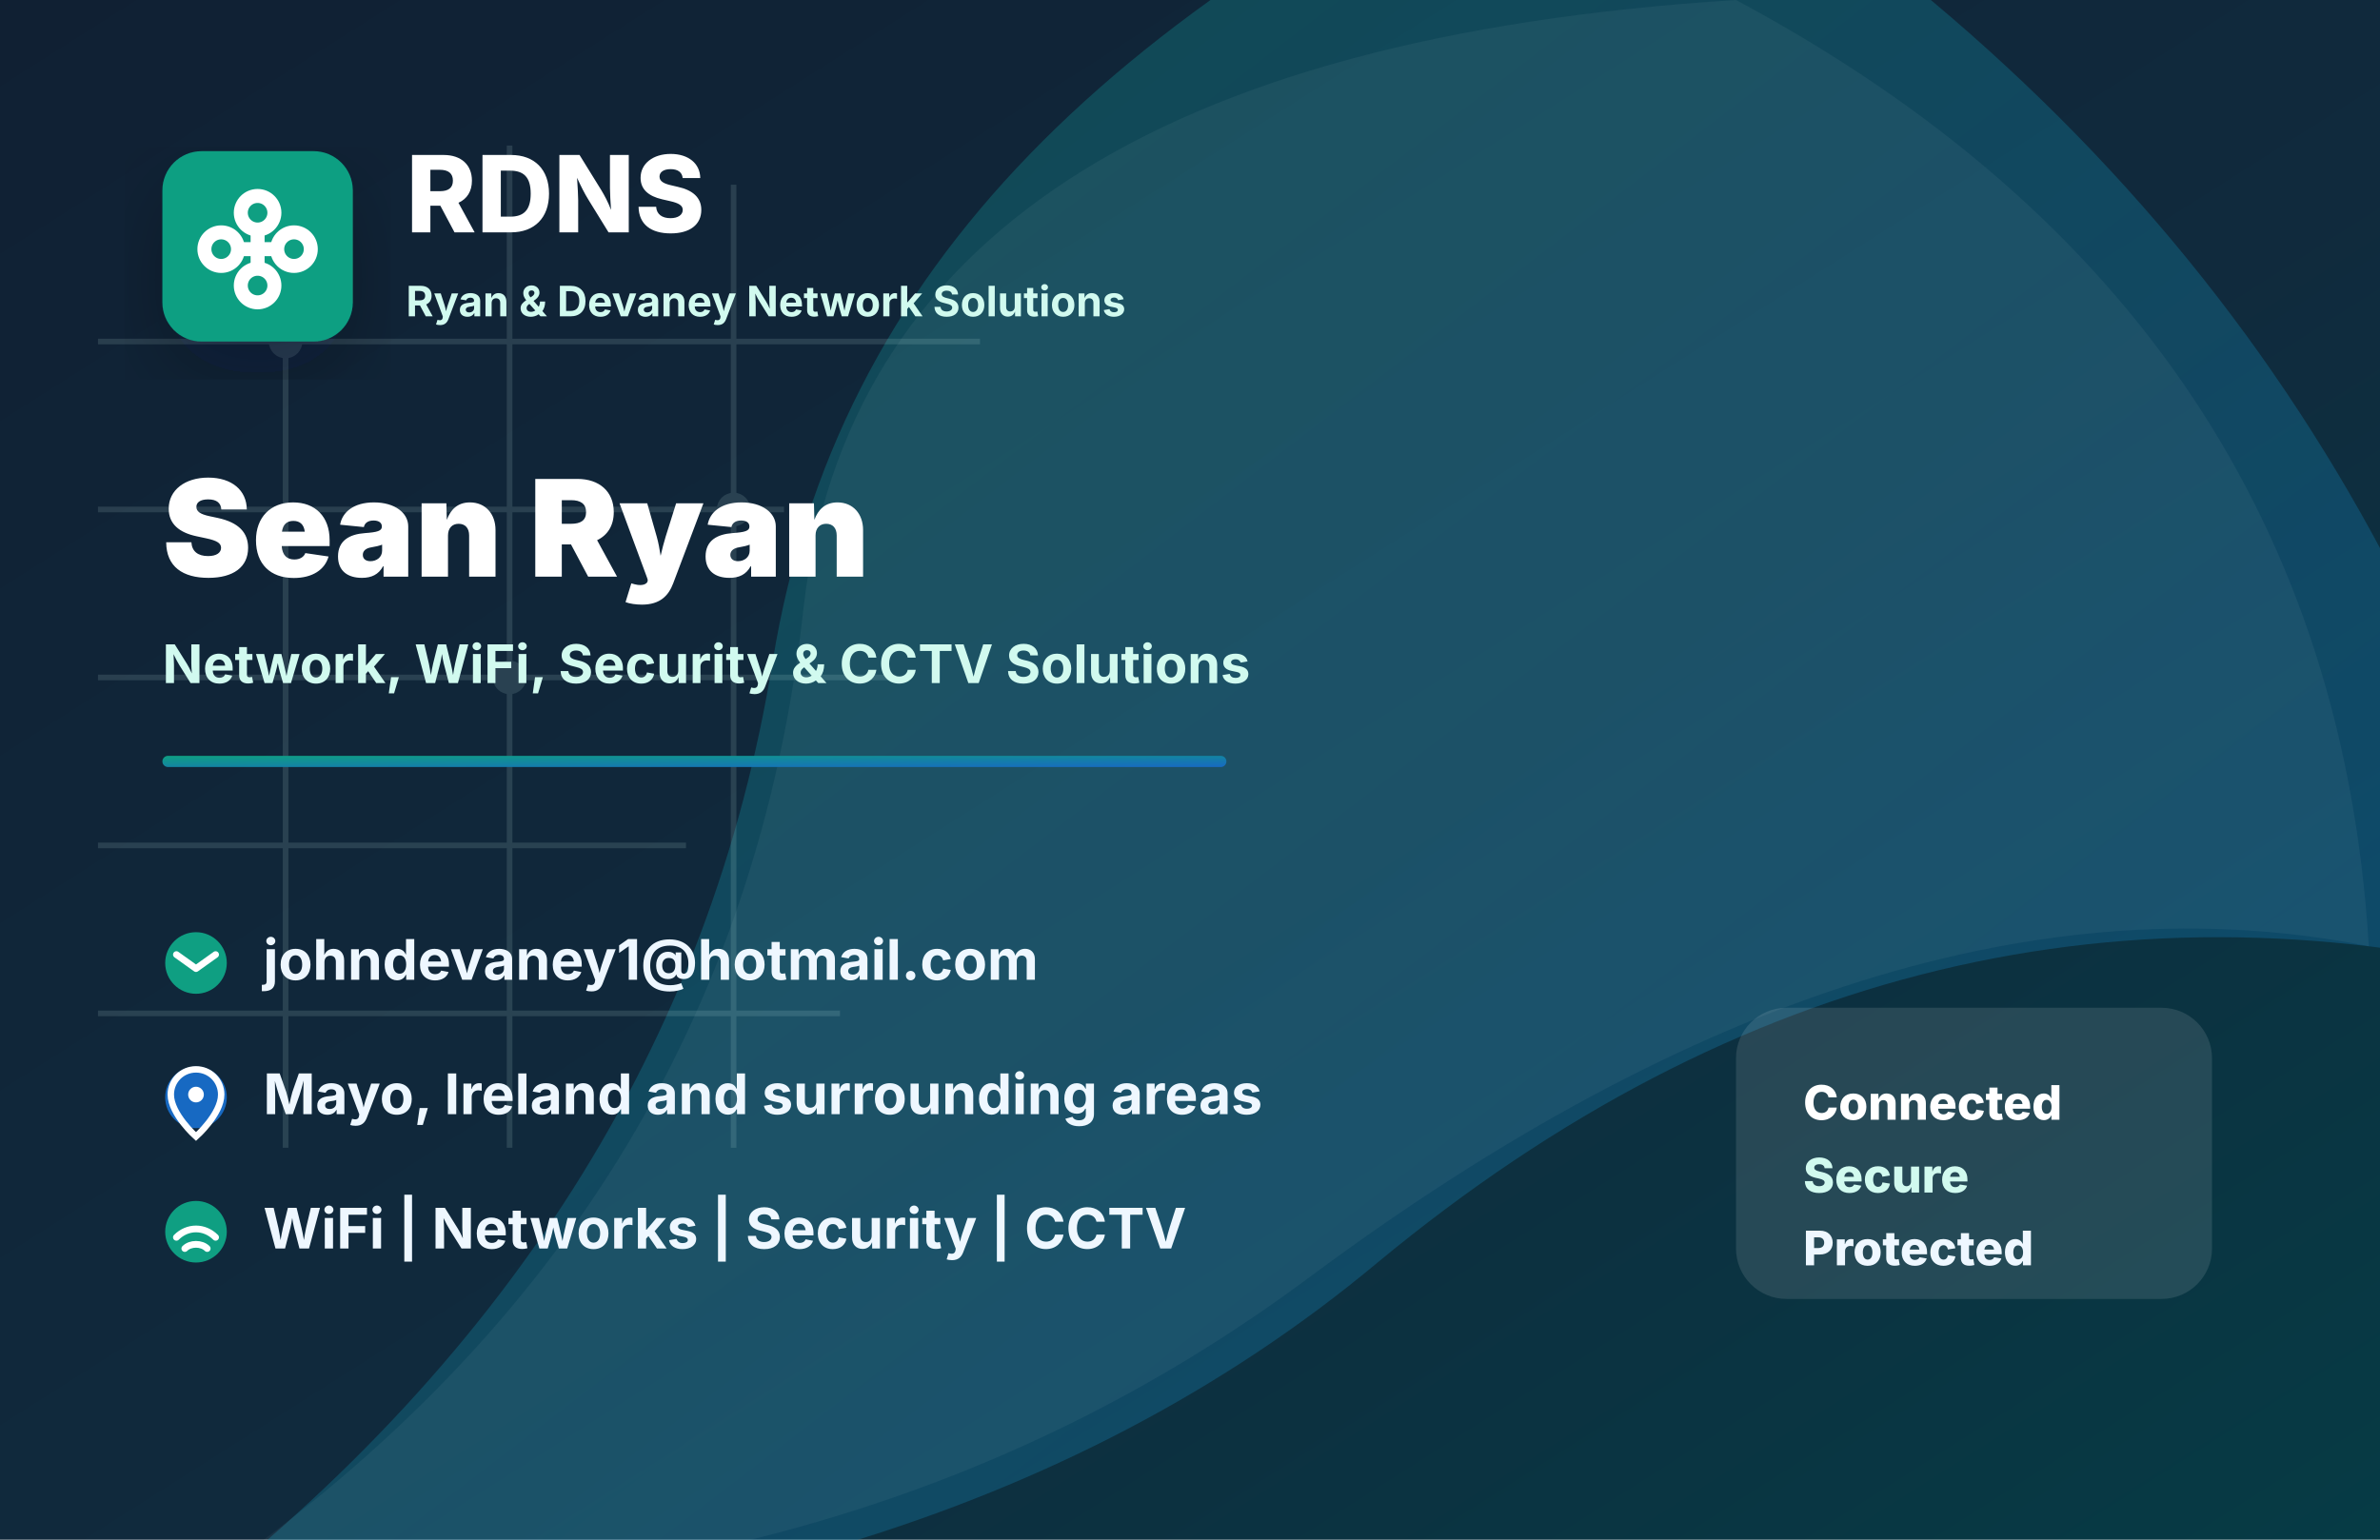
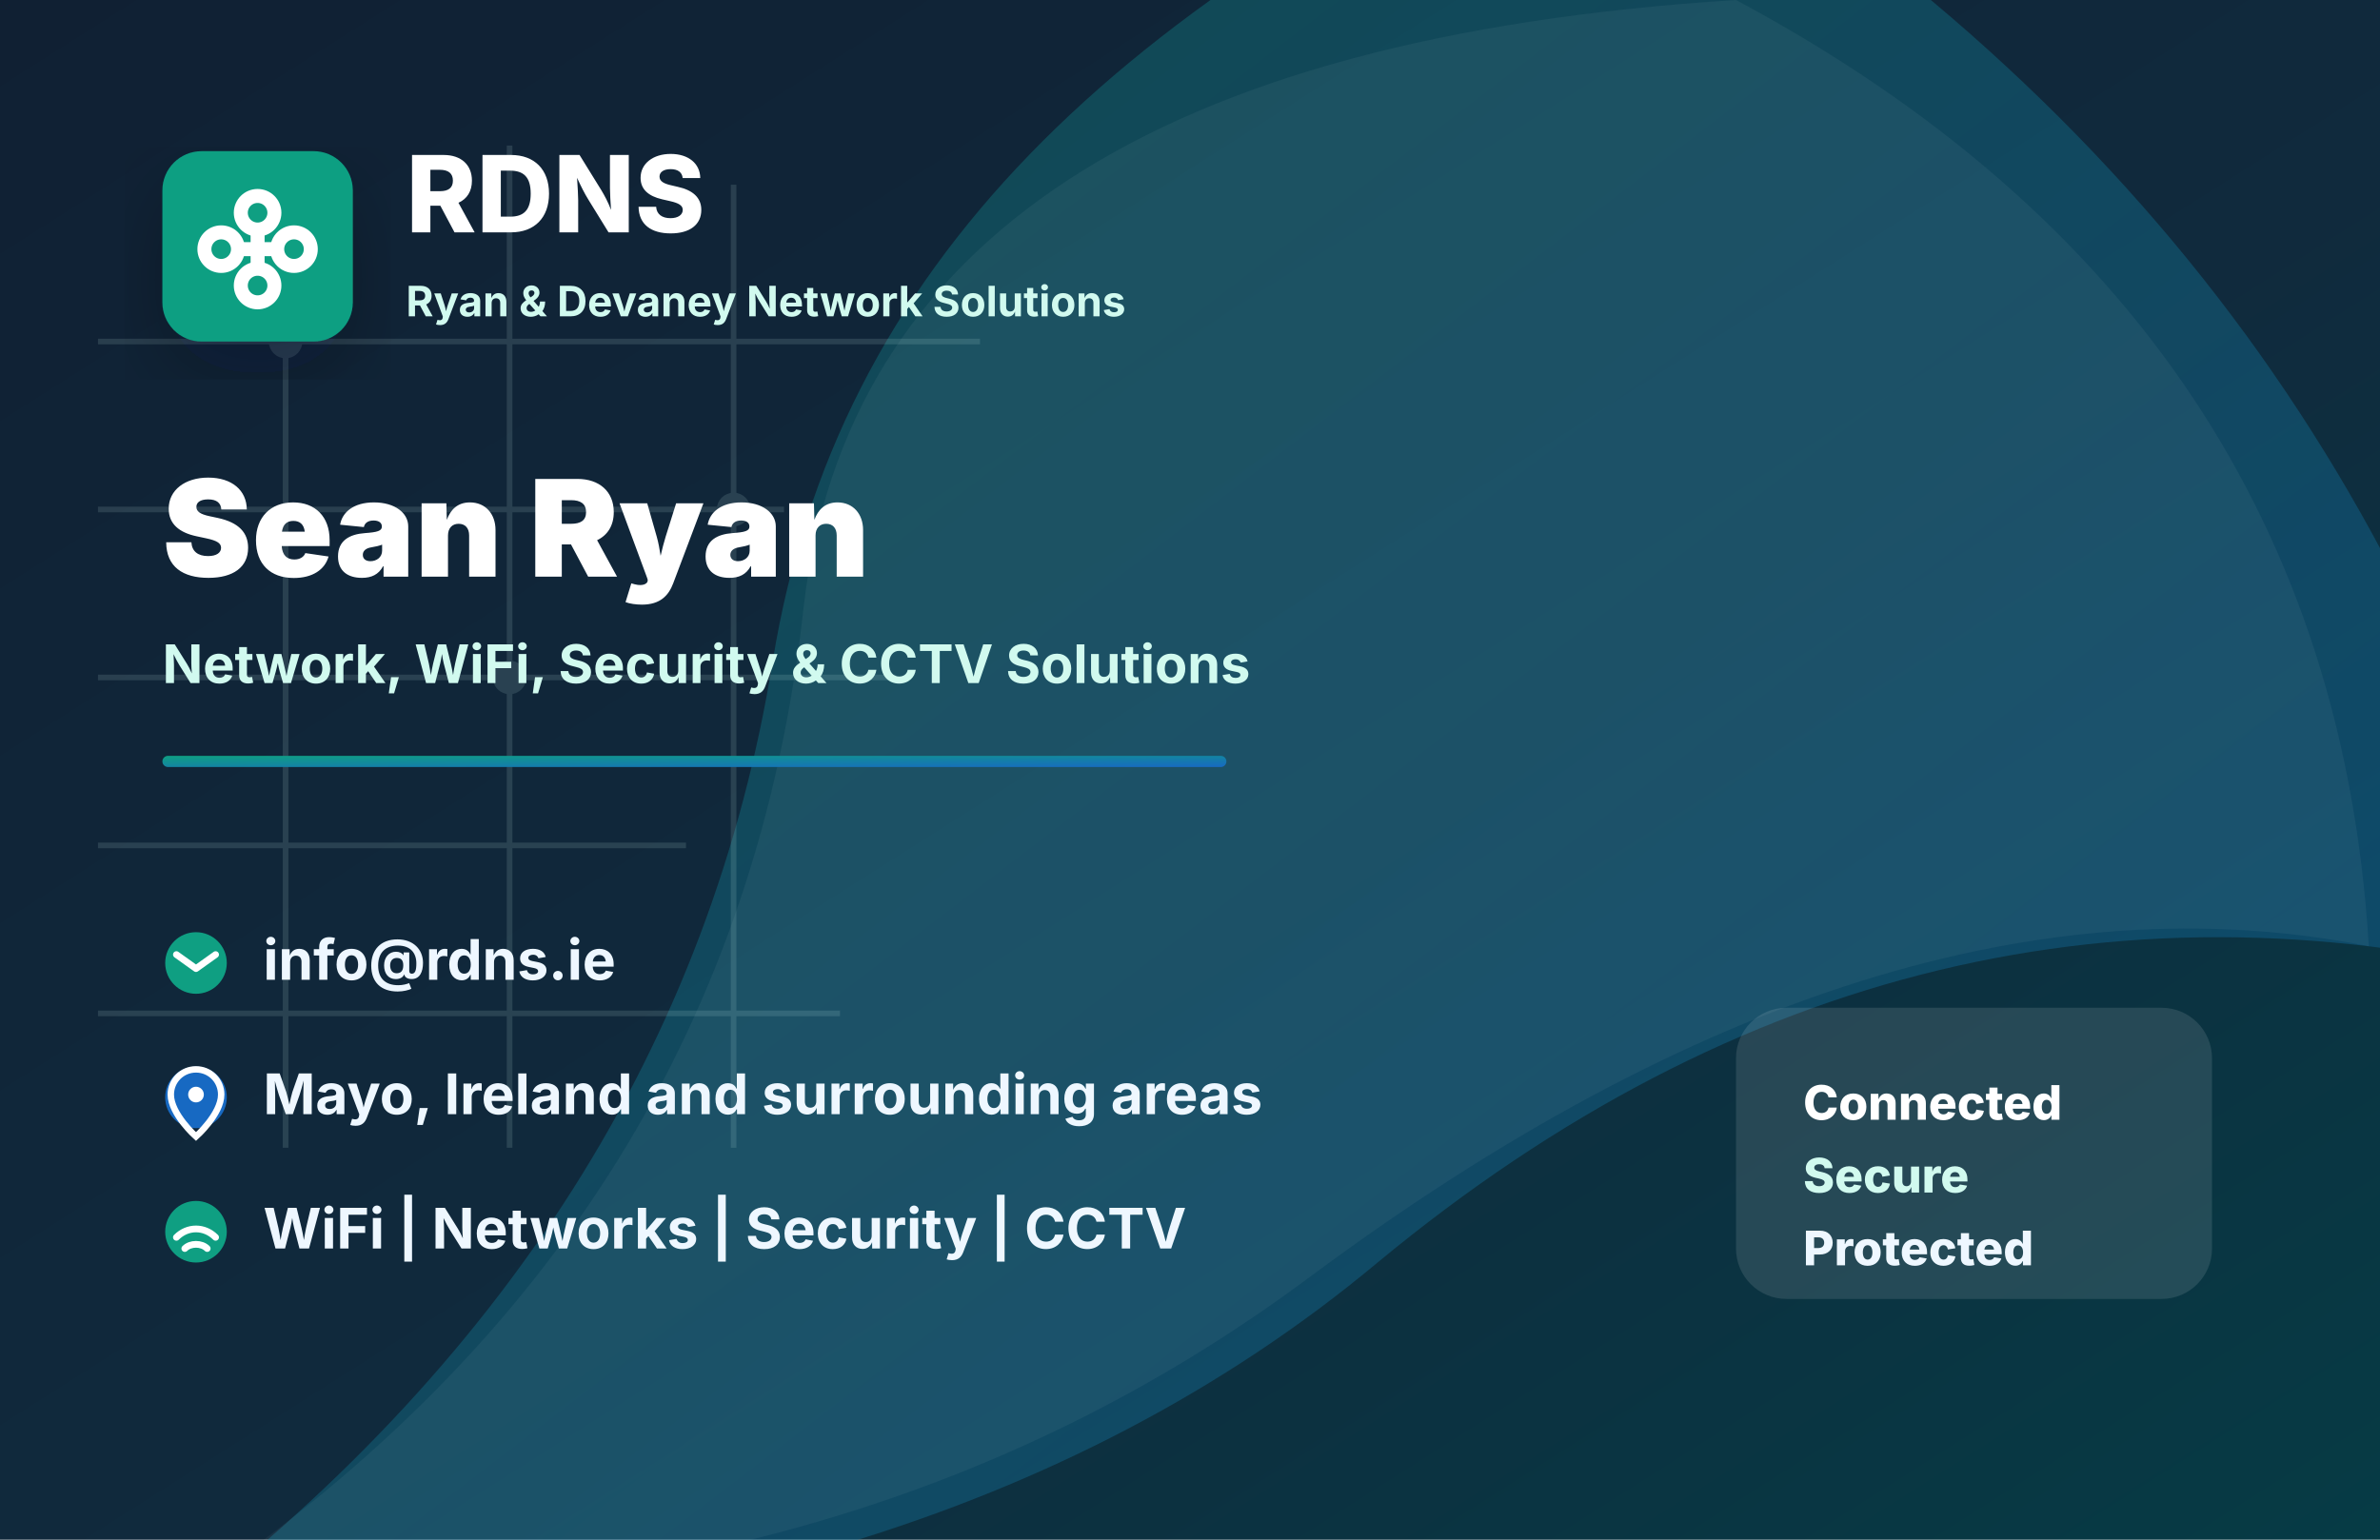
<svg xmlns="http://www.w3.org/2000/svg" width="85mm" height="55mm" viewBox="0 0 850 550" role="img" aria-labelledby="title desc">
  <defs>
    <linearGradient id="card-bg" x1="0" y1="0" x2="1" y2="1">
      <stop offset="0" stop-color="#102033" />
      <stop offset="0.55" stop-color="#102a3d" />
      <stop offset="1" stop-color="#063b45" />
    </linearGradient>
    <linearGradient id="accent" x1="0" y1="0" x2="1" y2="1">
      <stop offset="0" stop-color="#0f9f82" />
      <stop offset="1" stop-color="#1769c2" />
    </linearGradient>
    <filter id="soft-shadow" x="-20%" y="-20%" width="140%" height="140%">
      <feDropShadow dx="0" dy="12" stdDeviation="16" flood-color="#03131f" flood-opacity="0.26" />
    </filter>
  </defs>
  <rect width="850" height="550" rx="0" fill="url(#card-bg)" />
  <path d="M575 -80 C755 25 862 168 910 350 C760 312 620 345 492 451 C383 542 233 586 56 582 C181 488 254 372 276 236 C299 95 398 0 575 -80 Z" fill="url(#accent)" opacity="0.34" />
  <path d="M620 0 C762 76 837 189 846 338 C730 315 604 355 468 456 C358 538 225 575 69 568 C199 480 271 363 287 217 C302 86 413 13 620 0 Z" fill="#ffffff" opacity="0.05" />
  <g opacity="0.13" stroke="#d1faef" stroke-width="2">
    <path d="M35 122 H350 M35 182 H280 M35 242 H320 M35 302 H245 M35 362 H300" />
    <path d="M102 70 V410 M182 52 V410 M262 66 V410" />
    <circle cx="102" cy="122" r="5" fill="#d1faef" />
    <circle cx="182" cy="242" r="5" fill="#d1faef" />
    <circle cx="262" cy="182" r="5" fill="#d1faef" />
  </g>
  <g transform="translate(58 54)">
    <rect width="68" height="68" rx="14" fill="#0f9f82" filter="url(#soft-shadow)" />
    <g stroke="#ffffff" stroke-width="5" stroke-linecap="round" stroke-linejoin="round">
      <path d="M21 35 H47" />
      <path d="M34 22 V48" />
      <circle cx="21" cy="35" r="6" fill="#0f9f82" />
      <circle cx="47" cy="35" r="6" fill="#0f9f82" />
      <circle cx="34" cy="22" r="6" fill="#0f9f82" />
      <circle cx="34" cy="48" r="6" fill="#0f9f82" />
    </g>
  </g>
  <text x="145" y="83" fill="#ffffff" font-family="Inter, Arial, sans-serif" font-size="38" font-weight="800" letter-spacing="0">RDNS</text>
  <text x="145" y="113" fill="#d1faef" font-family="Inter, Arial, sans-serif" font-size="15" font-weight="700">Ryan &amp; Devaney Network Solutions</text>
  <g transform="translate(58 206)">
    <text x="0" y="0" fill="#ffffff" font-family="Inter, Arial, sans-serif" font-size="48" font-weight="850">Sean Ryan</text>
    <text x="0" y="38" fill="#d1faef" font-family="Inter, Arial, sans-serif" font-size="19" font-weight="750">Network, WiFi, Security &amp; CCTV Solutions</text>
    <rect x="0" y="64" width="380" height="4" rx="2" fill="url(#accent)" />
  </g>
  <g transform="translate(58 350)" fill="#eef7ff" font-family="Inter, Arial, sans-serif" font-size="20" font-weight="650">
    <g transform="translate(0 0)">
      <circle cx="12" cy="-6" r="11" fill="#0f9f82" />
      <path d="M5 -9 L12 -4 L19 -9" fill="none" stroke="#ffffff" stroke-width="2.4" stroke-linecap="round" stroke-linejoin="round" />
-       <text x="36" y="0">johndevaney1@hotmail.com</text>
+       <text x="36" y="0">info@rdns.ie</text>
    </g>
    <g transform="translate(0 48)">
      <circle cx="12" cy="-6" r="11" fill="#1769c2" />
      <path d="M12 -16 C17 -16 21 -12 21 -7 C21 0 12 8 12 8 C12 8 3 0 3 -7 C3 -12 7 -16 12 -16 Z" fill="none" stroke="#ffffff" stroke-width="2.3" />
      <circle cx="12" cy="-7" r="2.8" fill="#ffffff" />
      <text x="36" y="0">Mayo, Ireland and surrounding areas</text>
    </g>
    <g transform="translate(0 96)">
      <circle cx="12" cy="-6" r="11" fill="#0f9f82" />
      <path d="M5 -4 C9 -8 15 -8 19 -4 M8 0 C10 -2 14 -2 16 0" fill="none" stroke="#ffffff" stroke-width="2.4" stroke-linecap="round" />
      <text x="36" y="0">WiFi | Networks | Security | CCTV</text>
    </g>
  </g>
  <g transform="translate(620 360)">
    <rect width="170" height="104" rx="18" fill="#ffffff" opacity="0.11" />
    <text x="24" y="40" fill="#ffffff" font-family="Inter, Arial, sans-serif" font-size="17" font-weight="800">Connected</text>
    <text x="24" y="66" fill="#d1faef" font-family="Inter, Arial, sans-serif" font-size="17" font-weight="800">Secure</text>
    <text x="24" y="92" fill="#eef7ff" font-family="Inter, Arial, sans-serif" font-size="17" font-weight="800">Protected</text>
  </g>
</svg>
